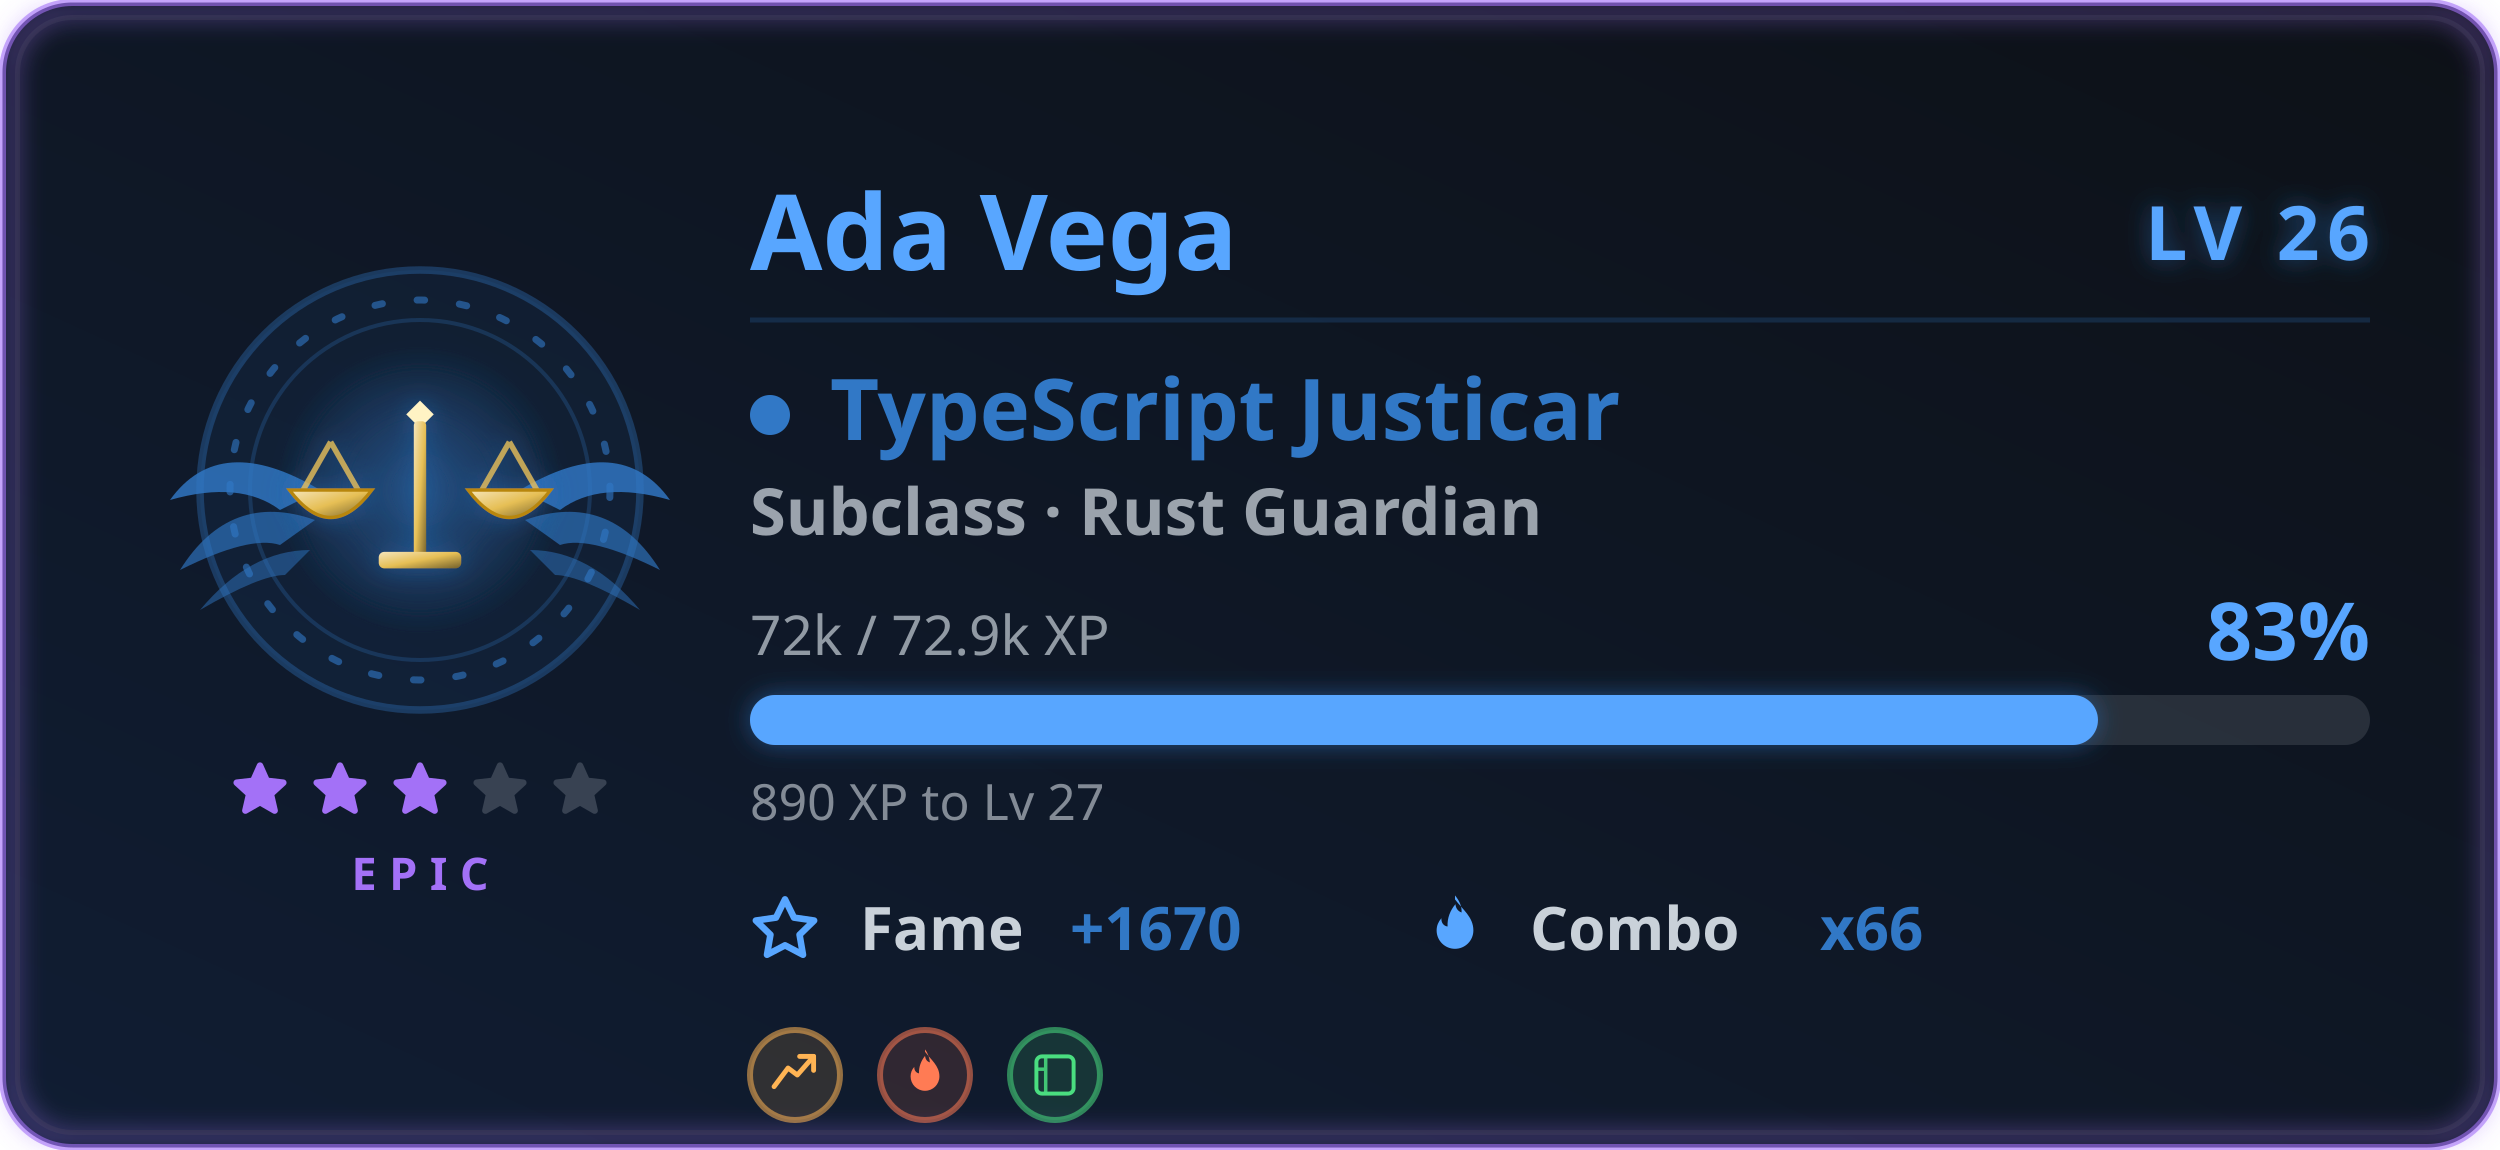
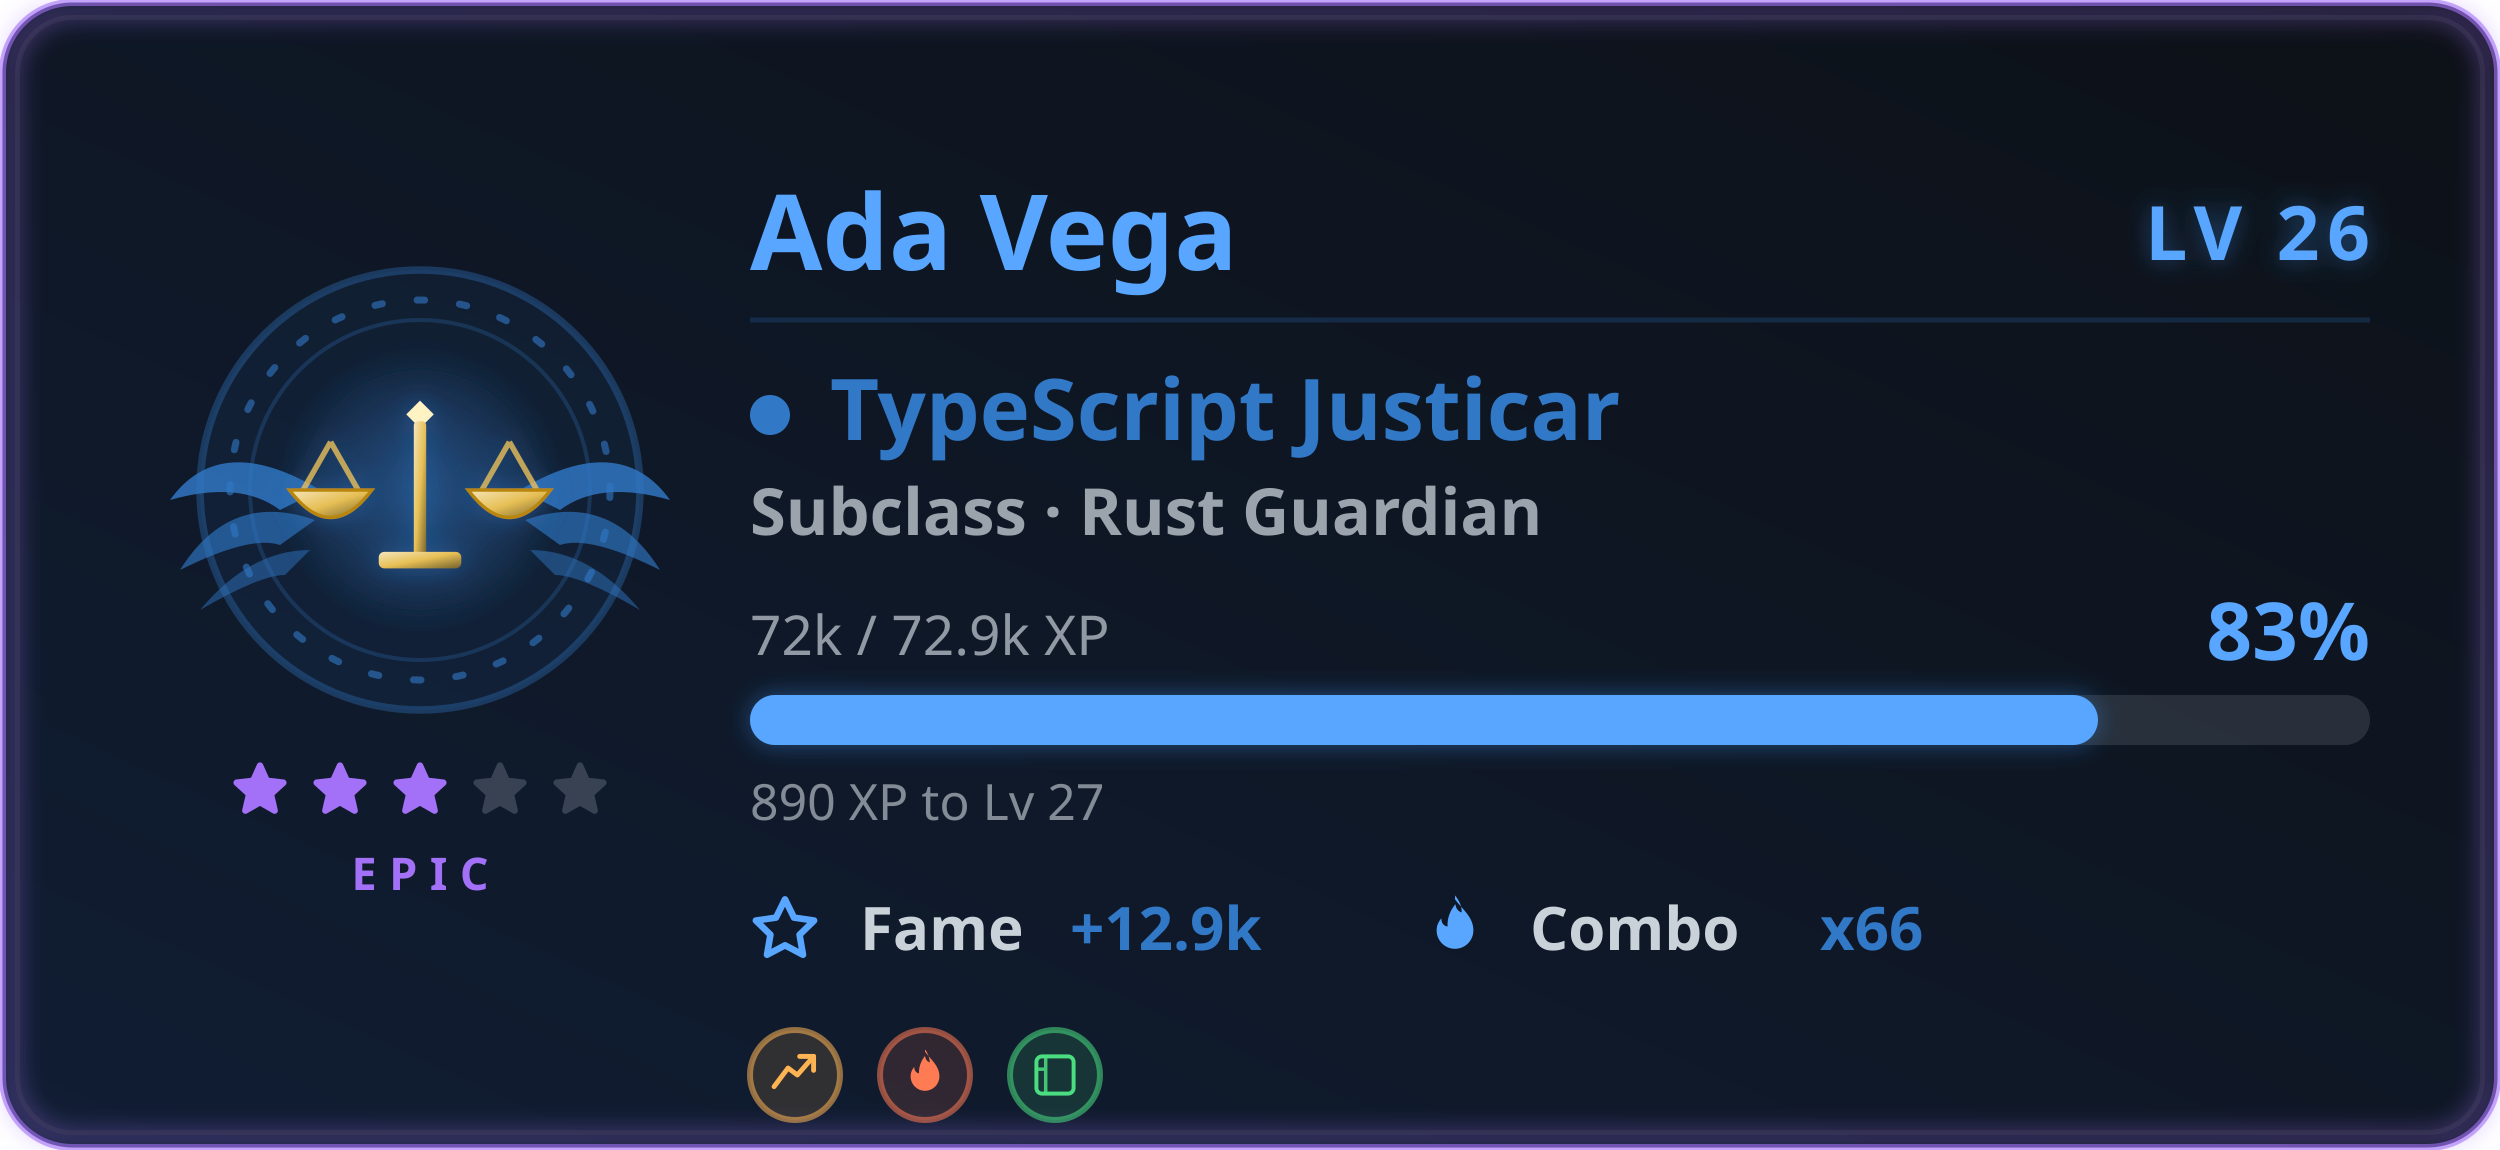
<svg xmlns="http://www.w3.org/2000/svg" width="500" height="230" viewBox="0 0 500 230" role="img" aria-labelledby="card-title-a11y card-desc-a11y">
  <style>
text { font-family: 'Segoe UI', Ubuntu, 'Helvetica Neue', sans-serif; }
.title { font-size: 18px; font-weight: 600; fill: #58a6ff; }
.title-icon { fill: #58a6ff; }
.icon { fill: #58a6ff; }


.gl-name { font-size: 21px; font-weight: 700; fill: #58a6ff; }
.gl-lvl { font-size: 15px; font-weight: 800; letter-spacing: 1.5px; fill: #58a6ff; }
.gl-class { font-size: 17px; font-weight: 700; fill: #3178c6; }
.gl-sub { font-size: 13px; font-weight: 600; fill: #c9d1d9; opacity: 0.75; }
.gl-meta { font-size: 11px; fill: #c9d1d9; opacity: 0.7; }
.gl-pct { font-size: 16px; font-weight: 800; fill: #58a6ff; }
.gl-chip-label { font-size: 12px; font-weight: 600; fill: #c9d1d9; }
.gl-chip-value { font-size: 12px; font-weight: 800; fill: #3178c6; }
.gl-hint { font-size: 10px; fill: #c9d1d9; opacity: 0.62; }
.gl-rarity { font-size: 9px; font-weight: 700; letter-spacing: 2.5px; fill: #a371f7; }

</style>
  <defs>
    <linearGradient id="card-bg" x1="0" y1="0" x2="1" y2="1" gradientTransform="rotate(90, 0.5, 0.5)">
      <stop offset="0.0%" stop-color="#0d1117" />
      <stop offset="100.0%" stop-color="#101d33" />
    </linearGradient>
    <filter id="card-glow" x="-50%" y="-50%" width="200%" height="200%">
      <feGaussianBlur in="SourceGraphic" stdDeviation="3" result="blur" />
      <feFlood flood-color="#58a6ff" flood-opacity="0.55" result="tint" />
      <feComposite in="tint" in2="blur" operator="in" result="softGlow" />
      <feMerge>
        <feMergeNode in="softGlow" />
        <feMergeNode in="SourceGraphic" />
      </feMerge>
    </filter>
    <filter id="gl-glow" x="-60%" y="-60%" width="220%" height="220%">
      <feGaussianBlur in="SourceGraphic" stdDeviation="2.4" result="b" />
      <feFlood flood-color="#3178c6" flood-opacity="0.55" result="t" />
      <feComposite in="t" in2="b" operator="in" result="g" />
      <feMerge>
        <feMergeNode in="g" />
        <feMergeNode in="SourceGraphic" />
      </feMerge>
    </filter>
    <filter id="gl-rarity" x="-20%" y="-20%" width="140%" height="140%">
      <feGaussianBlur stdDeviation="2.4" />
    </filter>
  </defs>
  <rect x="0.5" y="0.5" width="499" height="229" rx="14" fill="url(#card-bg)" stroke="#a371f7" stroke-width="1.4" stroke-opacity="0.6" />
  <rect x="3.5" y="3.5" width="493" height="223" rx="11" fill="none" stroke="#30363d" stroke-opacity="0.4" />
  <rect x="2" y="2" width="496" height="226" rx="13" fill="none" stroke="#a371f7" stroke-width="3.5" stroke-opacity="0.4" filter="url(#gl-rarity)" />
  <g class="fade">
    <g class="">
      <g class="flourish">
        <g transform="translate(84,0)">
          <g transform="translate(0,98)" fill="#3178c6">
            <path d="M20 0 Q 40 -12 50 2 Q 36 -2 28 4 Z" opacity="0.82" />
            <path d="M21 6 Q 38 0 48 16 Q 34 9 28 11 Z" opacity="0.64" />
            <path d="M22 12 Q 34 12 44 24 Q 32 17 27 17 Z" opacity="0.48" />
          </g>
        </g>
        <g transform="translate(84,0) scale(-1,1)">
          <g transform="translate(0,98)" fill="#3178c6">
            <path d="M20 0 Q 40 -12 50 2 Q 36 -2 28 4 Z" opacity="0.82" />
            <path d="M21 6 Q 38 0 48 16 Q 34 9 28 11 Z" opacity="0.64" />
            <path d="M22 12 Q 34 12 44 24 Q 32 17 27 17 Z" opacity="0.48" />
          </g>
        </g>
      </g>
      <circle cx="84" cy="98" r="44" fill="#3178c6" fill-opacity="0.08" stroke="#3178c6" stroke-opacity="0.35" stroke-width="1.5" />
      <g class="">
        <circle cx="84" cy="98" r="38" fill="none" stroke="#3178c6" stroke-opacity="0.6" stroke-width="1.4" stroke-dasharray="1.5 7" stroke-linecap="round" />
        <circle cx="84" cy="98" r="34" fill="none" stroke="#3178c6" stroke-opacity="0.25" stroke-width="0.8" />
      </g>
      <g class="" filter="url(#gl-glow)">
        <svg class="" x="51" y="65" width="66" height="66" viewBox="0 0 48 48" aria-hidden="true">
          <defs>
            <radialGradient id="tsHalo" cx="0.5" cy="0.5" r="0.5">
              <stop offset="0" stop-color="#3178c6" stop-opacity="0.42" />
              <stop offset="1" stop-color="#3178c6" stop-opacity="0" />
            </radialGradient>
            <linearGradient id="tsMetal" x1="0" y1="0" x2="1" y2="1">
              <stop offset="0" stop-color="#f5e5bb" />
              <stop offset="0.5" stop-color="#e6bf55" />
              <stop offset="1" stop-color="#73602b" />
            </linearGradient>
          </defs>
          <circle cx="24" cy="24" r="21" fill="url(#tsHalo)" />
          <path d="M24 11 l2 2 l-2 2 l-2 -2 Z" fill="#fff3c4" />
          <rect x="23.1" y="14" width="1.8" height="21" rx="0.6" fill="url(#tsMetal)" />
          <rect x="18" y="33" width="12" height="2.4" rx="0.8" fill="url(#tsMetal)" />
          <path d="M9 17 H39" stroke="url(#tsMetal)" stroke-width="2.2" stroke-linecap="round" />
          <g stroke="#e6bf55" stroke-width="0.8" stroke-opacity="0.8">
            <path d="M11 17 L7 24 M11 17 L15 24 M37 17 L33 24 M37 17 L41 24" />
          </g>
          <g transform="translate(5 24)">
            <path d="M0 0 Q6 8 12 0 Z" fill="url(#tsMetal)" stroke="#b8860b" stroke-width="0.5" />
          </g>
          <g transform="translate(31 24)">
            <path d="M0 0 Q6 8 12 0 Z" fill="url(#tsMetal)" stroke="#b8860b" stroke-width="0.5" />
          </g>
        </svg>
      </g>
    </g>
    <g>
      <g class="" transform="translate(45.5, 151.5) scale(0.5416667)" fill="#a371f7" stroke="#a371f7" stroke-width="2.4" stroke-linejoin="round" stroke-linecap="round" opacity="1">
        <path d="M12 3 L14.5 8.6 L20.6 9.3 L16 13.5 L17.4 19.6 L12 16.5 L6.6 19.6 L8 13.5 L3.4 9.3 L9.5 8.6 Z" />
      </g>
      <g class="" transform="translate(61.5, 151.5) scale(0.5416667)" fill="#a371f7" stroke="#a371f7" stroke-width="2.4" stroke-linejoin="round" stroke-linecap="round" opacity="1">
        <path d="M12 3 L14.5 8.6 L20.6 9.3 L16 13.5 L17.4 19.6 L12 16.5 L6.6 19.6 L8 13.5 L3.4 9.3 L9.5 8.6 Z" />
      </g>
      <g class="" transform="translate(77.5, 151.5) scale(0.5416667)" fill="#a371f7" stroke="#a371f7" stroke-width="2.4" stroke-linejoin="round" stroke-linecap="round" opacity="1">
        <path d="M12 3 L14.5 8.6 L20.6 9.3 L16 13.5 L17.4 19.6 L12 16.5 L6.6 19.6 L8 13.5 L3.4 9.3 L9.5 8.6 Z" />
      </g>
      <g class="" transform="translate(93.5, 151.5) scale(0.5416667)" fill="#c9d1d9" stroke="#c9d1d9" stroke-width="2.4" stroke-linejoin="round" stroke-linecap="round" opacity="0.22">
        <path d="M12 3 L14.5 8.6 L20.6 9.3 L16 13.5 L17.4 19.6 L12 16.5 L6.6 19.6 L8 13.5 L3.4 9.3 L9.5 8.6 Z" />
      </g>
      <g class="" transform="translate(109.5, 151.5) scale(0.5416667)" fill="#c9d1d9" stroke="#c9d1d9" stroke-width="2.4" stroke-linejoin="round" stroke-linecap="round" opacity="0.22">
        <path d="M12 3 L14.5 8.6 L20.6 9.3 L16 13.5 L17.4 19.6 L12 16.5 L6.6 19.6 L8 13.5 L3.4 9.3 L9.5 8.6 Z" />
      </g>
    </g>
    <text class="gl-rarity" x="84" y="178" text-anchor="middle">EPIC</text>
  </g>
  <g class="fade" style="animation-delay:.15s">
    <text class="gl-name" x="150" y="54">Ada Vega</text>
    <text class="gl-lvl glow-pulse" x="474" y="52" text-anchor="end" filter="url(#gl-glow)">LV 26</text>
    <line x1="150" y1="64" x2="474" y2="64" stroke="#3178c6" stroke-opacity="0.22" stroke-width="1" />
    <circle cx="154" cy="83" r="4" fill="#3178c6" />
    <text class="gl-class" x="166" y="88">TypeScript Justicar</text>
    <text class="gl-sub" x="150" y="107">Subclass · Rust Guardian</text>
    <text class="gl-meta" x="150" y="131">72k / 72.9k XP</text>
    <text class="gl-pct " x="474" y="132" text-anchor="end">83%</text>
    <rect x="150" y="139" width="324" height="10" rx="5" fill="#c9d1d9" fill-opacity="0.14" />
    <rect class="xp-fill " x="150" y="139" width="269.592" height="10" rx="5" fill="#58a6ff" filter="url(#gl-glow)" />
    <text class="gl-hint" x="150" y="164">890 XP to Lv 27</text>
    <g transform="translate(150, 190)">
      <svg class="icon" x="0" y="-11" width="14" height="14" viewBox="0 0 16 16" aria-hidden="true">
        <path fill-rule="evenodd" d="M8 .25a.75.75 0 0 1 .673.418l1.882 3.815 4.21.612a.75.75 0 0 1 .416 1.279l-3.046 2.97.719 4.192a.75.75 0 0 1-1.088.791L8 12.347l-3.766 1.98a.75.75 0 0 1-1.088-.79l.72-4.194L.818 6.374a.75.75 0 0 1 .416-1.28l4.21-.611L7.327.668A.75.75 0 0 1 8 .25zm0 2.445L6.615 5.5a.75.75 0 0 1-.564.41l-3.097.45 2.24 2.184a.75.75 0 0 1 .216.664l-.528 3.084 2.769-1.456a.75.75 0 0 1 .698 0l2.77 1.456-.53-3.084a.75.75 0 0 1 .216-.664l2.24-2.183-3.096-.45a.75.75 0 0 1-.564-.41L8 2.694v.001z" />
      </svg>
      <text class="gl-chip-label" x="22" y="0">Fame</text>
-       <text class="gl-chip-value" x="64" y="0">+1670</text>
+       <text class="gl-chip-value" x="64" y="0">+12.9k</text>
    </g>
    <g transform="translate(284, 190)">
      <svg class="icon" x="0" y="-11" width="14" height="14" viewBox="0 0 16 16" aria-hidden="true">
        <path fill-rule="evenodd" d="M8 1c1.7 2.3 4.2 4 4.2 7.1a4.2 4.2 0 0 1-8.4 0c0-1.1.4-2 1.1-2.8-.1 1 .5 1.8 1.4 1.9-.1-1.9.6-3.7 1.8-5.1.1 1 .6 1.6 1.4 1.9.1-1.4-.5-2.7-1.5-3.9z" />
      </svg>
      <text class="gl-chip-label" x="22" y="0">Combo</text>
      <text class="gl-chip-value" x="80" y="0">x66</text>
    </g>
  </g>
  <g class="fade" style="animation-delay:.2s">
    <g transform="translate(159, 215)">
      <g transform="translate(0, 0)">
        <circle r="9" fill="#ffb454" fill-opacity="0.14" stroke="#ffb454" stroke-opacity="0.55" stroke-width="1.2" />
        <g transform="translate(-5.58, -5.58) scale(0.465)">
          <path d="M3 17 L9 9 L13 12 L20 4" fill="none" stroke="#ffb454" stroke-width="2.1" stroke-linejoin="round" stroke-linecap="round" />
          <path d="M14 4 H20 V10" fill="none" stroke="#ffb454" stroke-width="2.1" stroke-linejoin="round" stroke-linecap="round" />
        </g>
      </g>
      <g transform="translate(26, 0)">
        <circle r="9" fill="#ff7b54" fill-opacity="0.14" stroke="#ff7b54" stroke-opacity="0.55" stroke-width="1.2" />
        <g transform="translate(-5.58, -5.58) scale(0.465)">
          <path d="M12 2c2.5 3.4 6.2 6 6.2 10.6a6.2 6.2 0 0 1-12.4 0c0-1.6.6-3 1.6-4.1-.1 1.5.8 2.6 2 2.8-.1-2.8.9-5.4 2.6-7.5.2 1.5.9 2.4 2.1 2.8-.2-2-.8-4-2.1-5.6Z" fill="#ff7b54" />
        </g>
      </g>
      <g transform="translate(52, 0)">
        <circle r="9" fill="#4ade80" fill-opacity="0.14" stroke="#4ade80" stroke-opacity="0.55" stroke-width="1.2" />
        <g transform="translate(-5.58, -5.58) scale(0.465)">
          <rect x="4" y="4" width="16" height="16" rx="2.4" fill="none" stroke="#4ade80" stroke-width="1.7" />
          <path d="M8 4v16 M4 9.5h4" fill="none" stroke="#4ade80" stroke-width="1.5" opacity="0.85" />
        </g>
      </g>
    </g>
  </g>
</svg>
